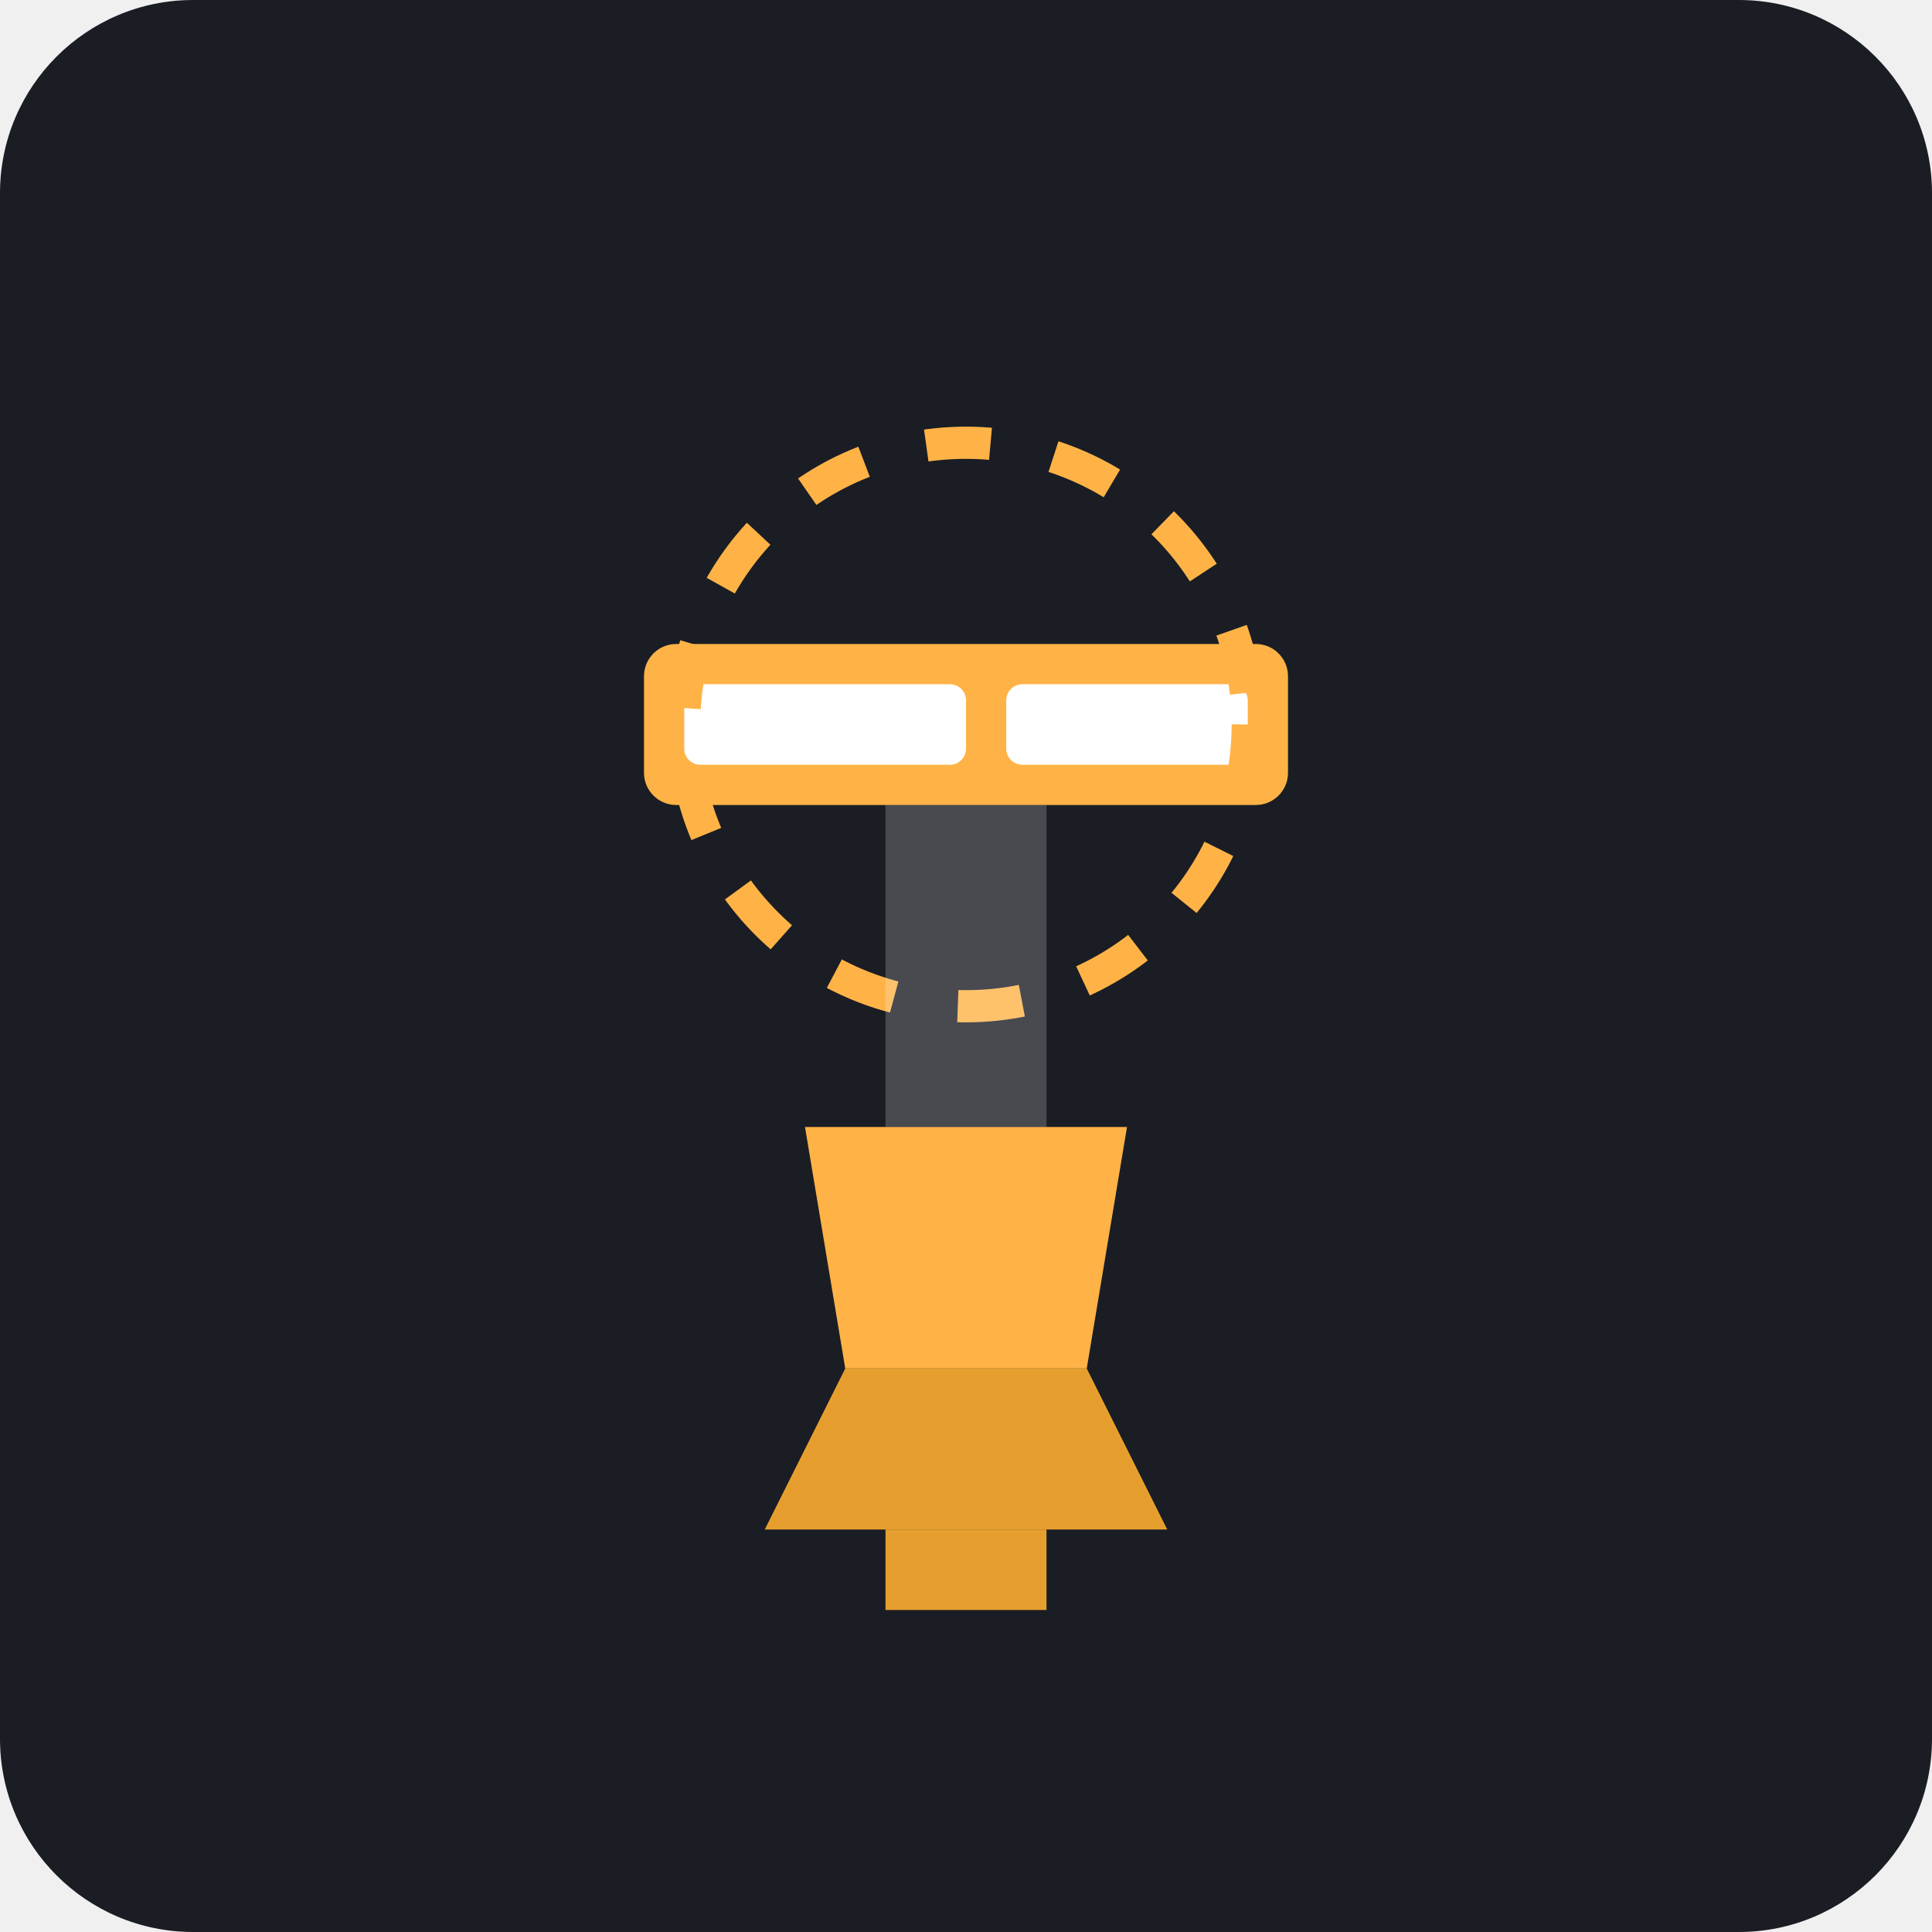
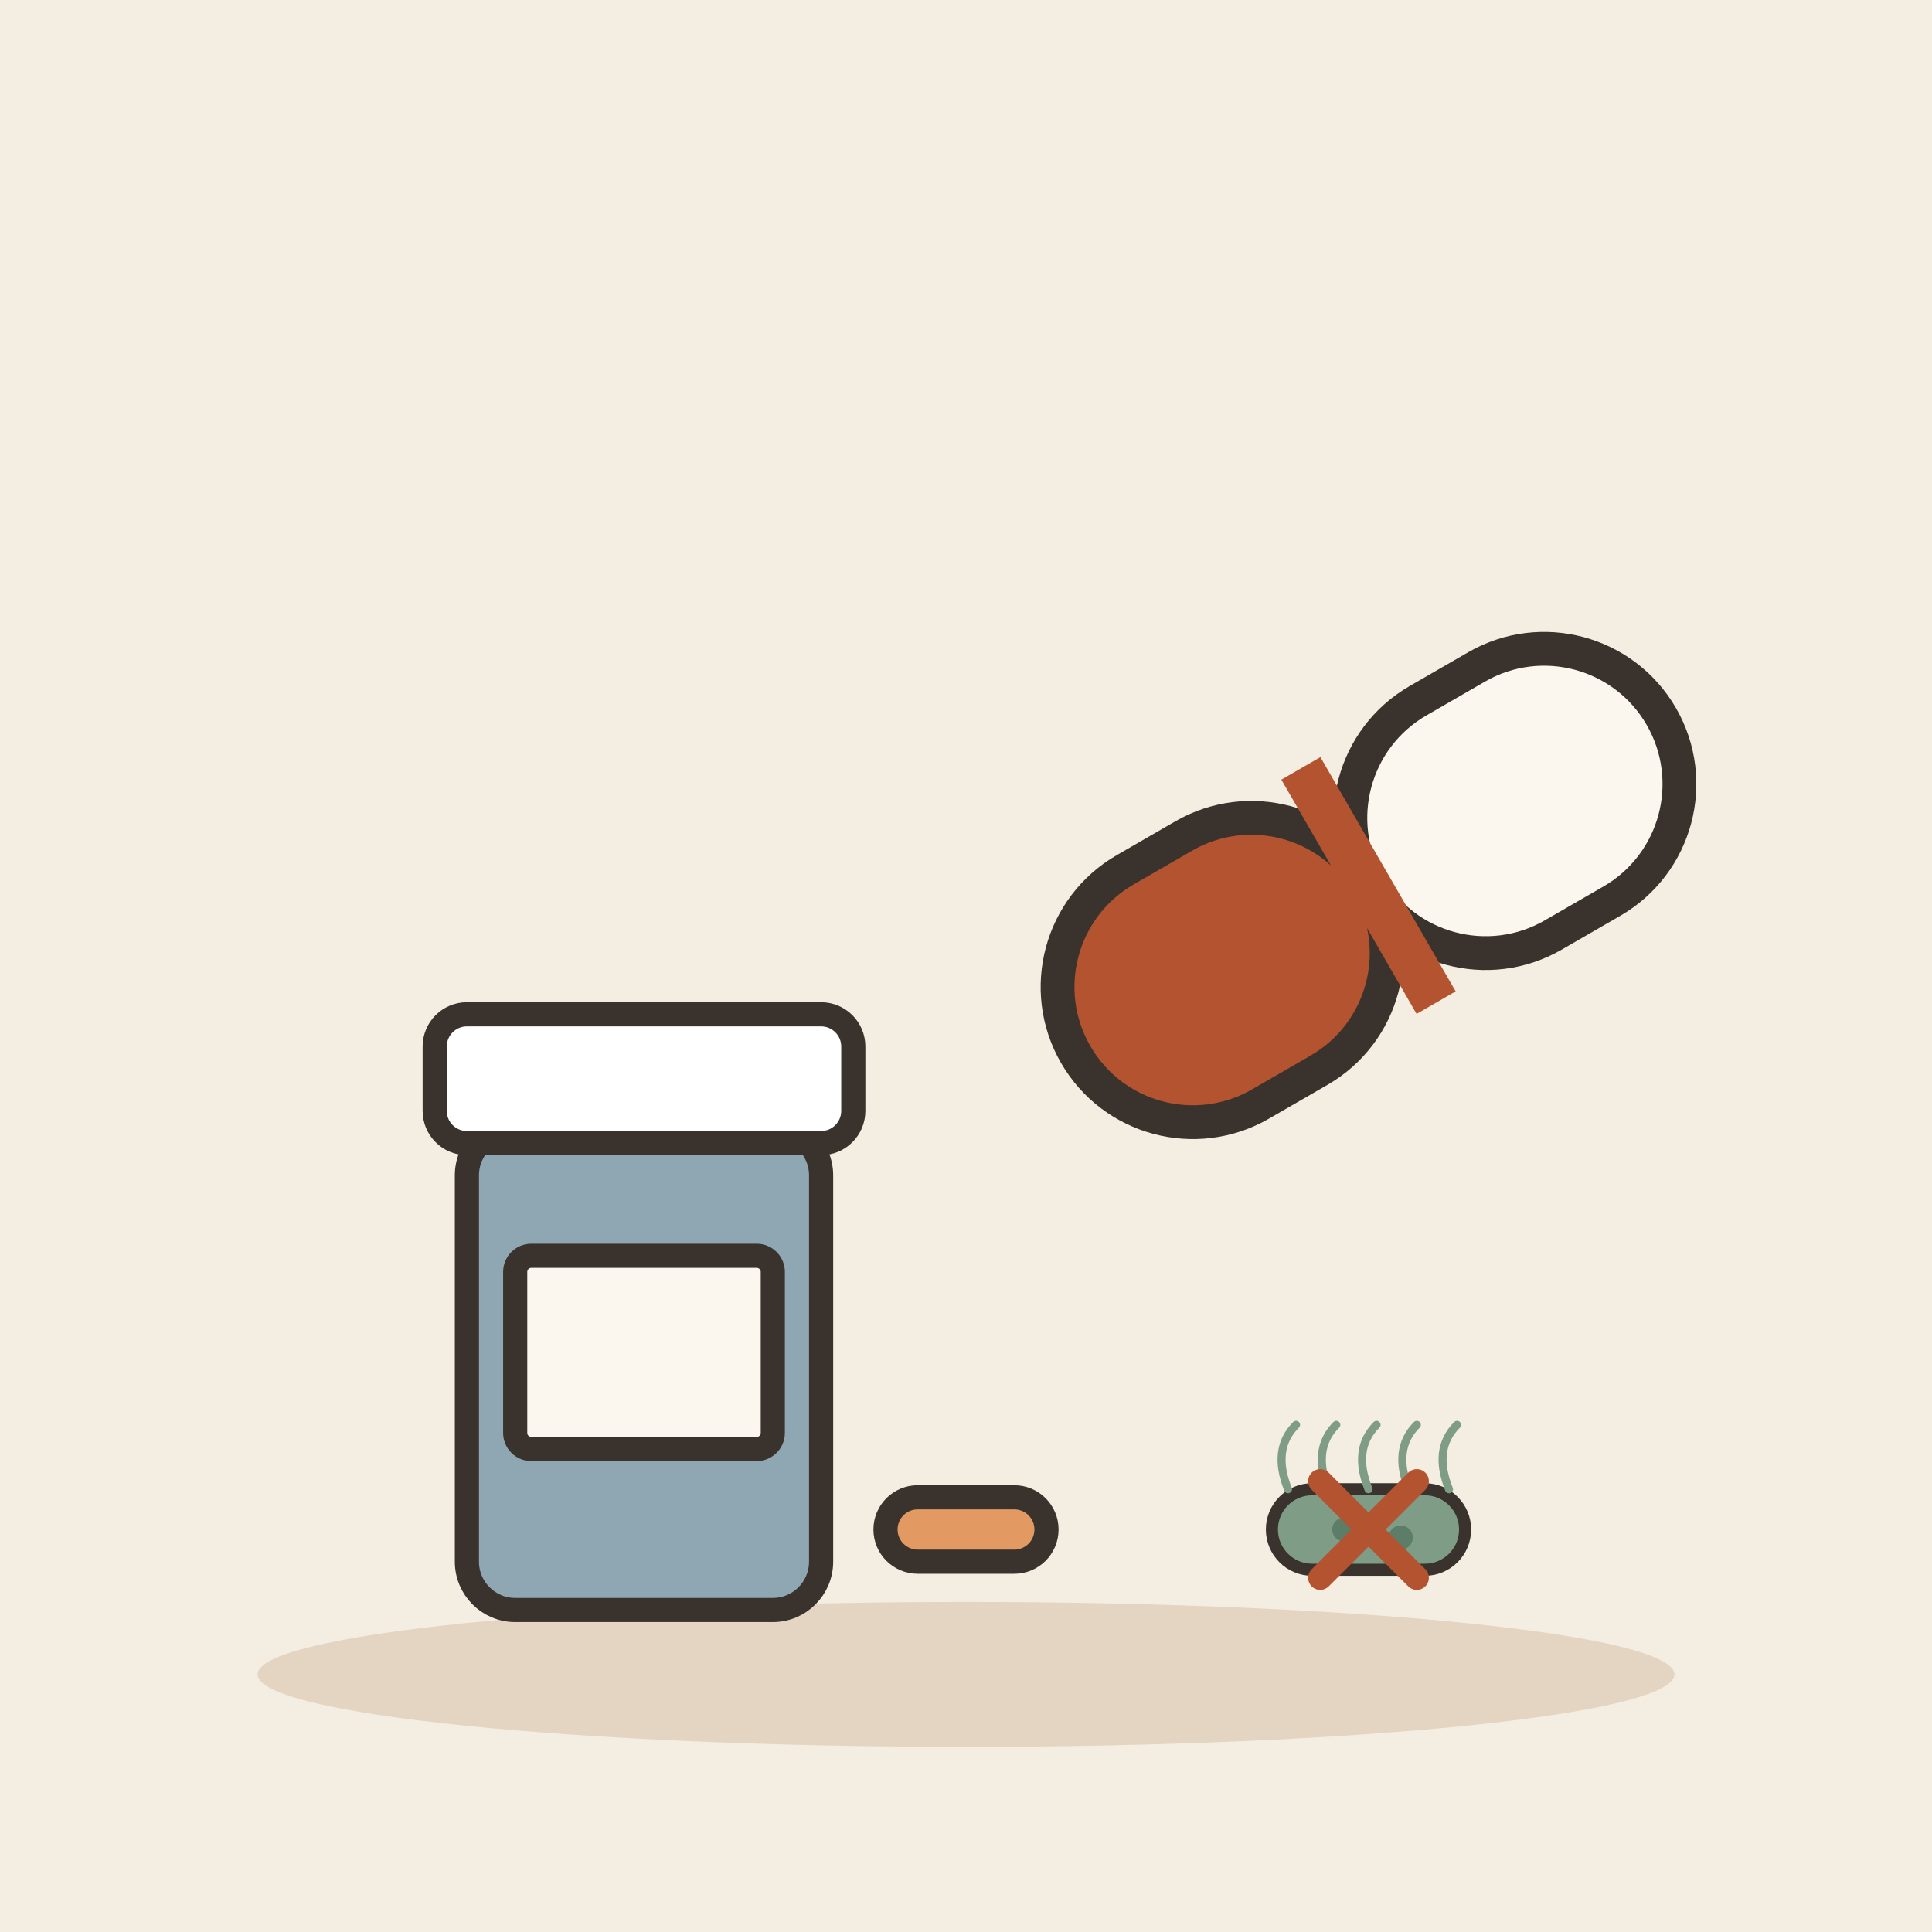
- <svg xmlns="http://www.w3.org/2000/svg" viewBox="0 0 240 240">
-   <rect width="240" height="240" rx="24" fill="#1A1D24" />
-   <g transform="translate(60, 60)">
-     <rect x="20" y="20" width="80" height="20" rx="4" fill="#FFB347" />
-     <rect x="25" y="25" width="35" height="10" rx="2" fill="#FFFFFF" />
-     <rect x="65" y="25" width="30" height="10" rx="2" fill="#FFFFFF" />
-     <circle cx="60" cy="30" r="35" fill="none" stroke="#FFB347" stroke-width="4" stroke-dasharray="8 8" />
-     <path d="M40 80 L80 80 L75 110 L45 110 Z" fill="#FFB347" />
-     <path d="M45 110 L75 110 L85 130 L35 130 Z" fill="#E69F2E" />
-     <rect x="50" y="130" width="20" height="10" fill="#E69F2E" />
-     <path d="M50 40 L70 40 L70 80 L50 80 Z" fill="#FFFFFF" opacity="0.2" />
+ <svg xmlns="http://www.w3.org/2000/svg" viewBox="0 0 240 240" data-style="editorial">
+   <rect width="240" height="240" fill="#F4EDE2" />
+   <ellipse cx="120" cy="208" rx="88" ry="9" fill="#E3D5C1" />
+   <g transform="translate(80 180)">
+     <rect x="-22" y="-40" width="44" height="60" rx="6" fill="#8FA7B3" stroke="#3A332D" stroke-width="3" stroke-linecap="round" stroke-linejoin="round" />
+     <rect x="-26" y="-54" width="52" height="16" rx="4" fill="#FFFFFF" stroke="#3A332D" stroke-width="3" stroke-linecap="round" stroke-linejoin="round" />
+     <rect x="-16" y="-24" width="32" height="24" rx="2" fill="#FBF6EE" stroke="#3A332D" stroke-width="3" stroke-linecap="round" stroke-linejoin="round" />
+     <g transform="translate(40 10)">
+       <rect x="-10" y="-4" width="20" height="8" rx="4" fill="#E39A62" stroke="#3A332D" stroke-width="3" stroke-linecap="round" stroke-linejoin="round" />
+     </g>
+   </g>
+   <g transform="translate(170 110) rotate(-30) scale(1.4 1.4)">
+     <rect x="-30" y="-12" width="30" height="24" rx="12" fill="#B4532F" stroke="#3A332D" stroke-width="3" stroke-linecap="round" stroke-linejoin="round" />
+     <rect x="0" y="-12" width="30" height="24" rx="12" fill="#FBF6EE" stroke="#3A332D" stroke-width="3" stroke-linecap="round" stroke-linejoin="round" />
+     <rect x="-2" y="-12" width="4" height="24" rx="0" fill="#B4532F" />
+   </g>
+   <g transform="translate(170 190) scale(0.5 0.5)">
+     <rect x="-24" y="-10" width="48" height="20" rx="10" fill="#7E9C86" stroke="#3A332D" stroke-width="3" stroke-linecap="round" stroke-linejoin="round" />
+     <path d="M-20 -10q-4 -10 2 -16" fill="none" stroke="#7E9C86" stroke-width="2" stroke-linecap="round" stroke-linejoin="round" />
+     <path d="M-10 -10q-4 -10 2 -16" fill="none" stroke="#7E9C86" stroke-width="2" stroke-linecap="round" stroke-linejoin="round" />
+     <path d="M0 -10q-4 -10 2 -16" fill="none" stroke="#7E9C86" stroke-width="2" stroke-linecap="round" stroke-linejoin="round" />
+     <path d="M10 -10q-4 -10 2 -16" fill="none" stroke="#7E9C86" stroke-width="2" stroke-linecap="round" stroke-linejoin="round" />
+     <path d="M20 -10q-4 -10 2 -16" fill="none" stroke="#7E9C86" stroke-width="2" stroke-linecap="round" stroke-linejoin="round" />
+     <circle cx="-6" cy="0" r="3" fill="#5C7D68" />
+     <circle cx="8" cy="2" r="3" fill="#5C7D68" />
+   </g>
+   <g transform="translate(170 190) scale(0.5 0.5)">
+     <path d="M-12 -12L12 12M12 -12L-12 12" fill="none" stroke="#B4532F" stroke-width="6" stroke-linecap="round" stroke-linejoin="round" />
  </g>
</svg>
